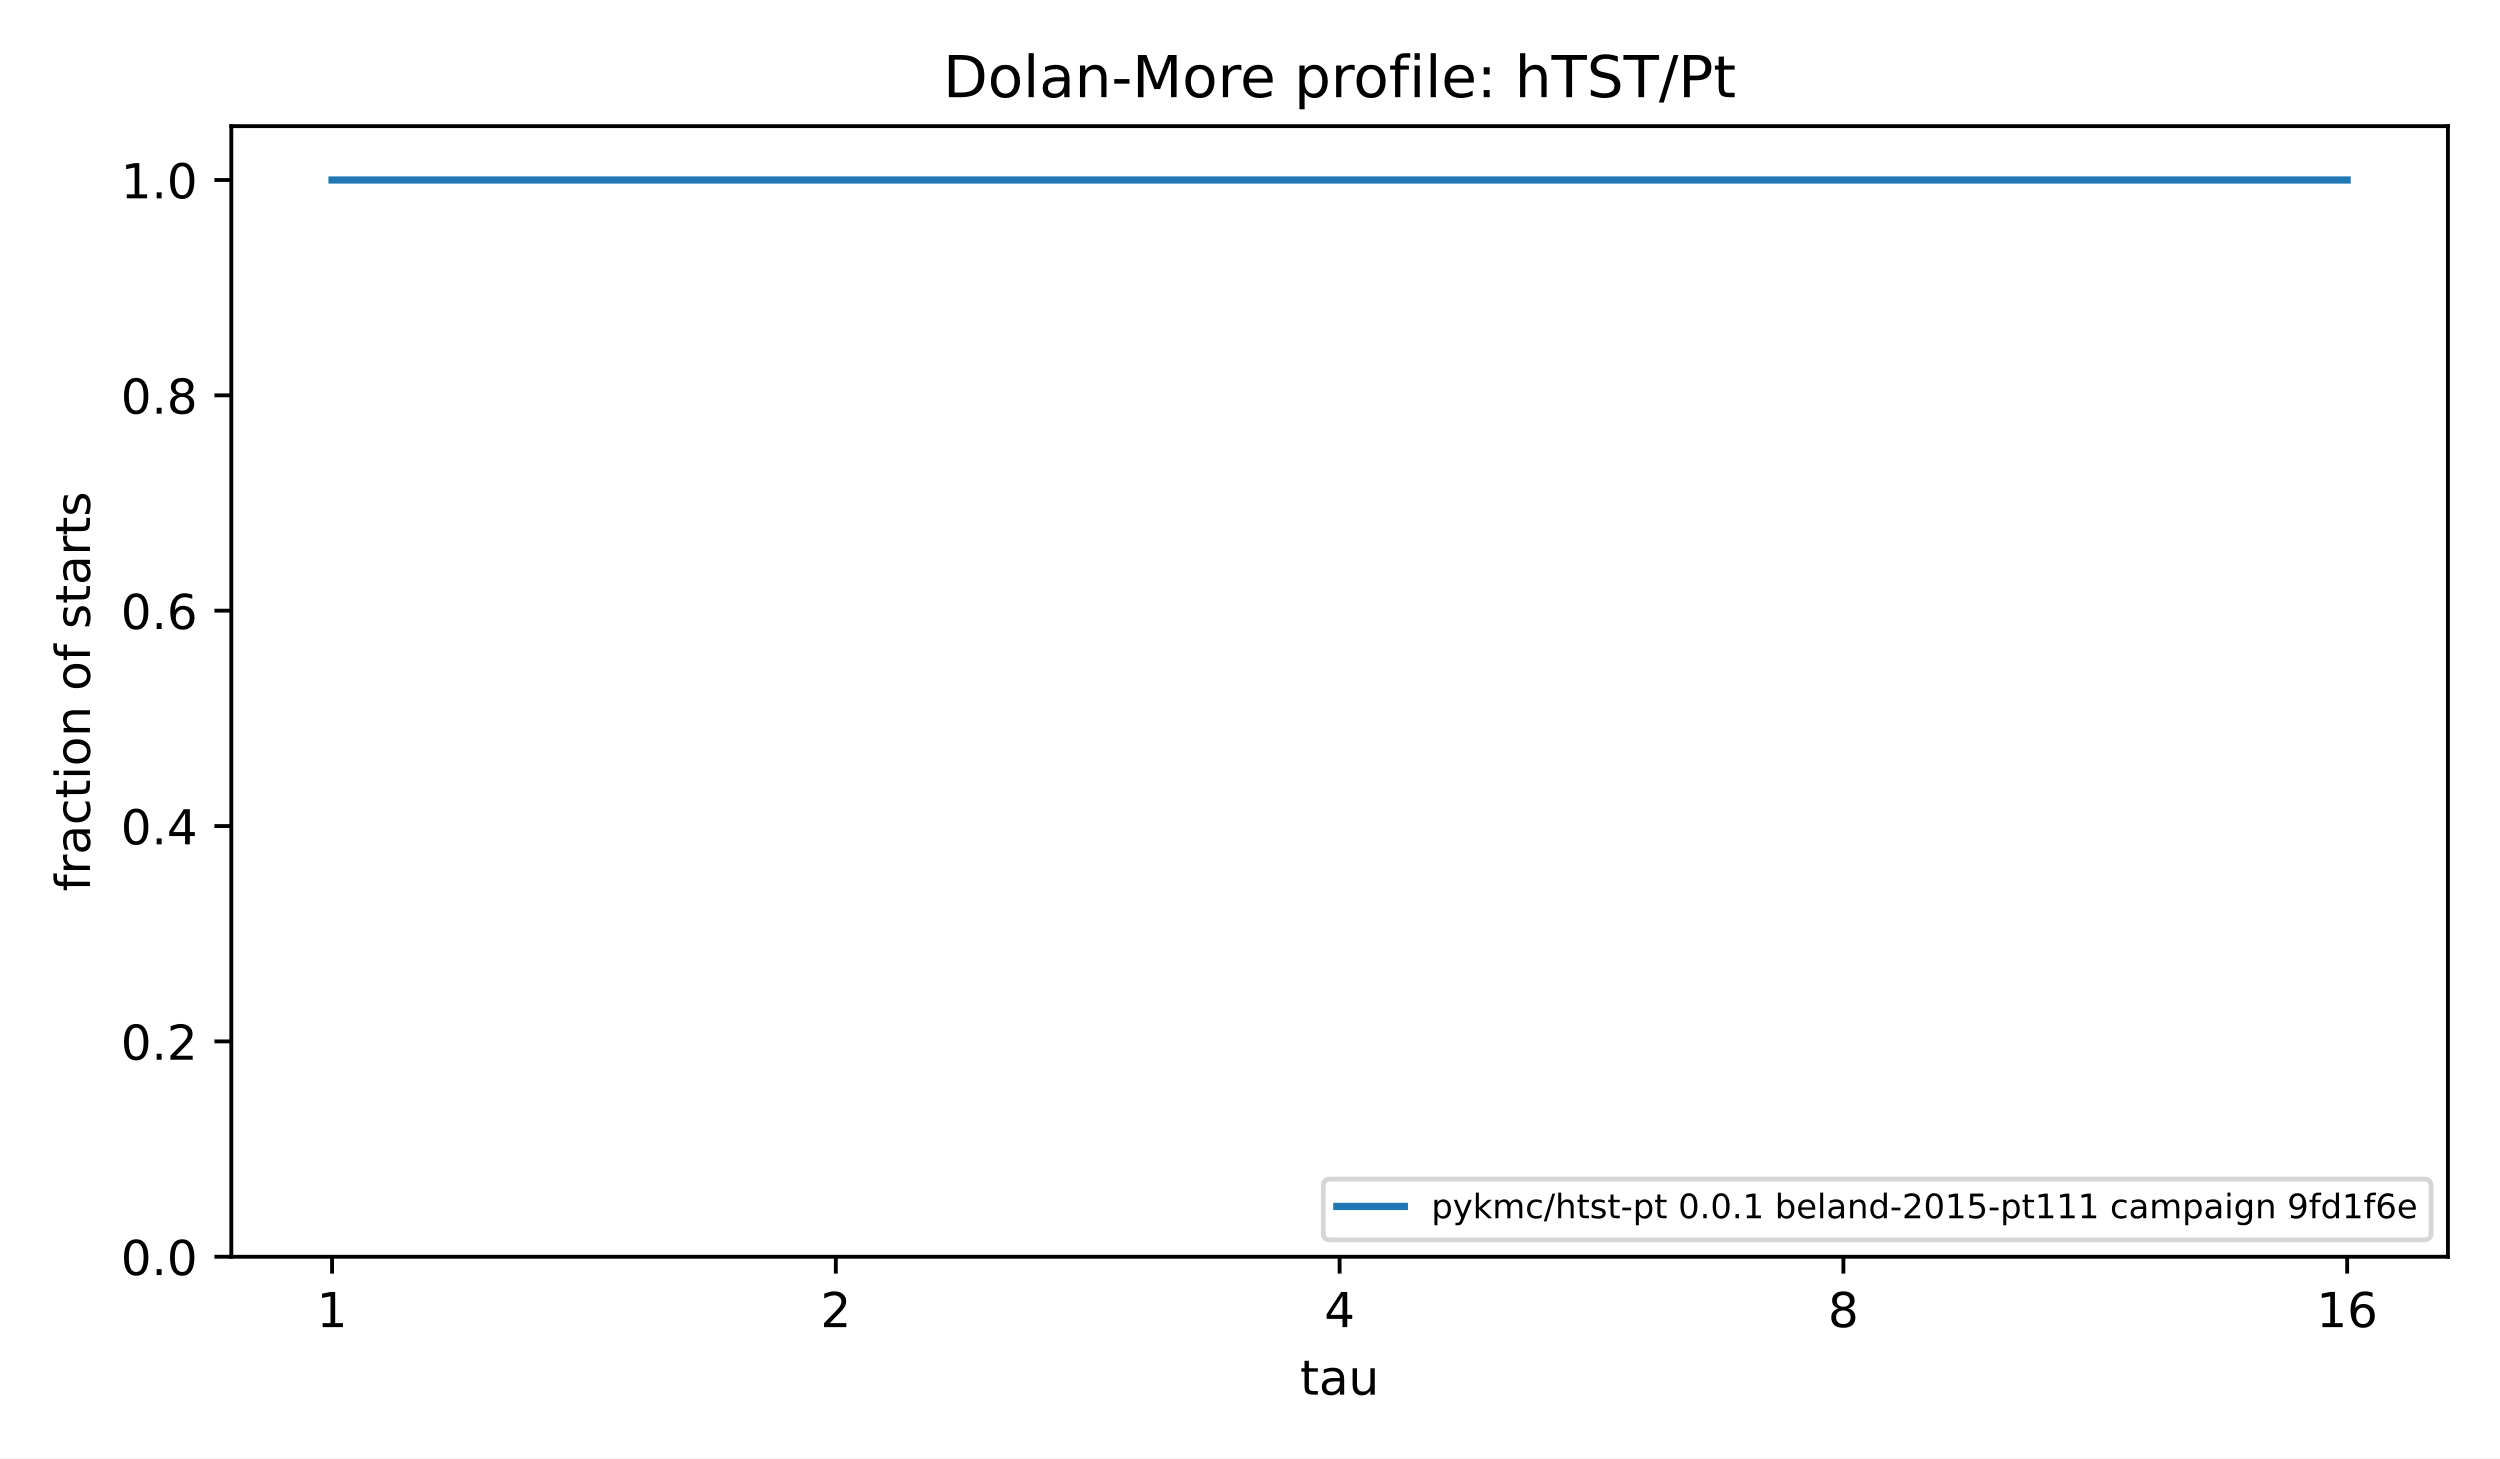
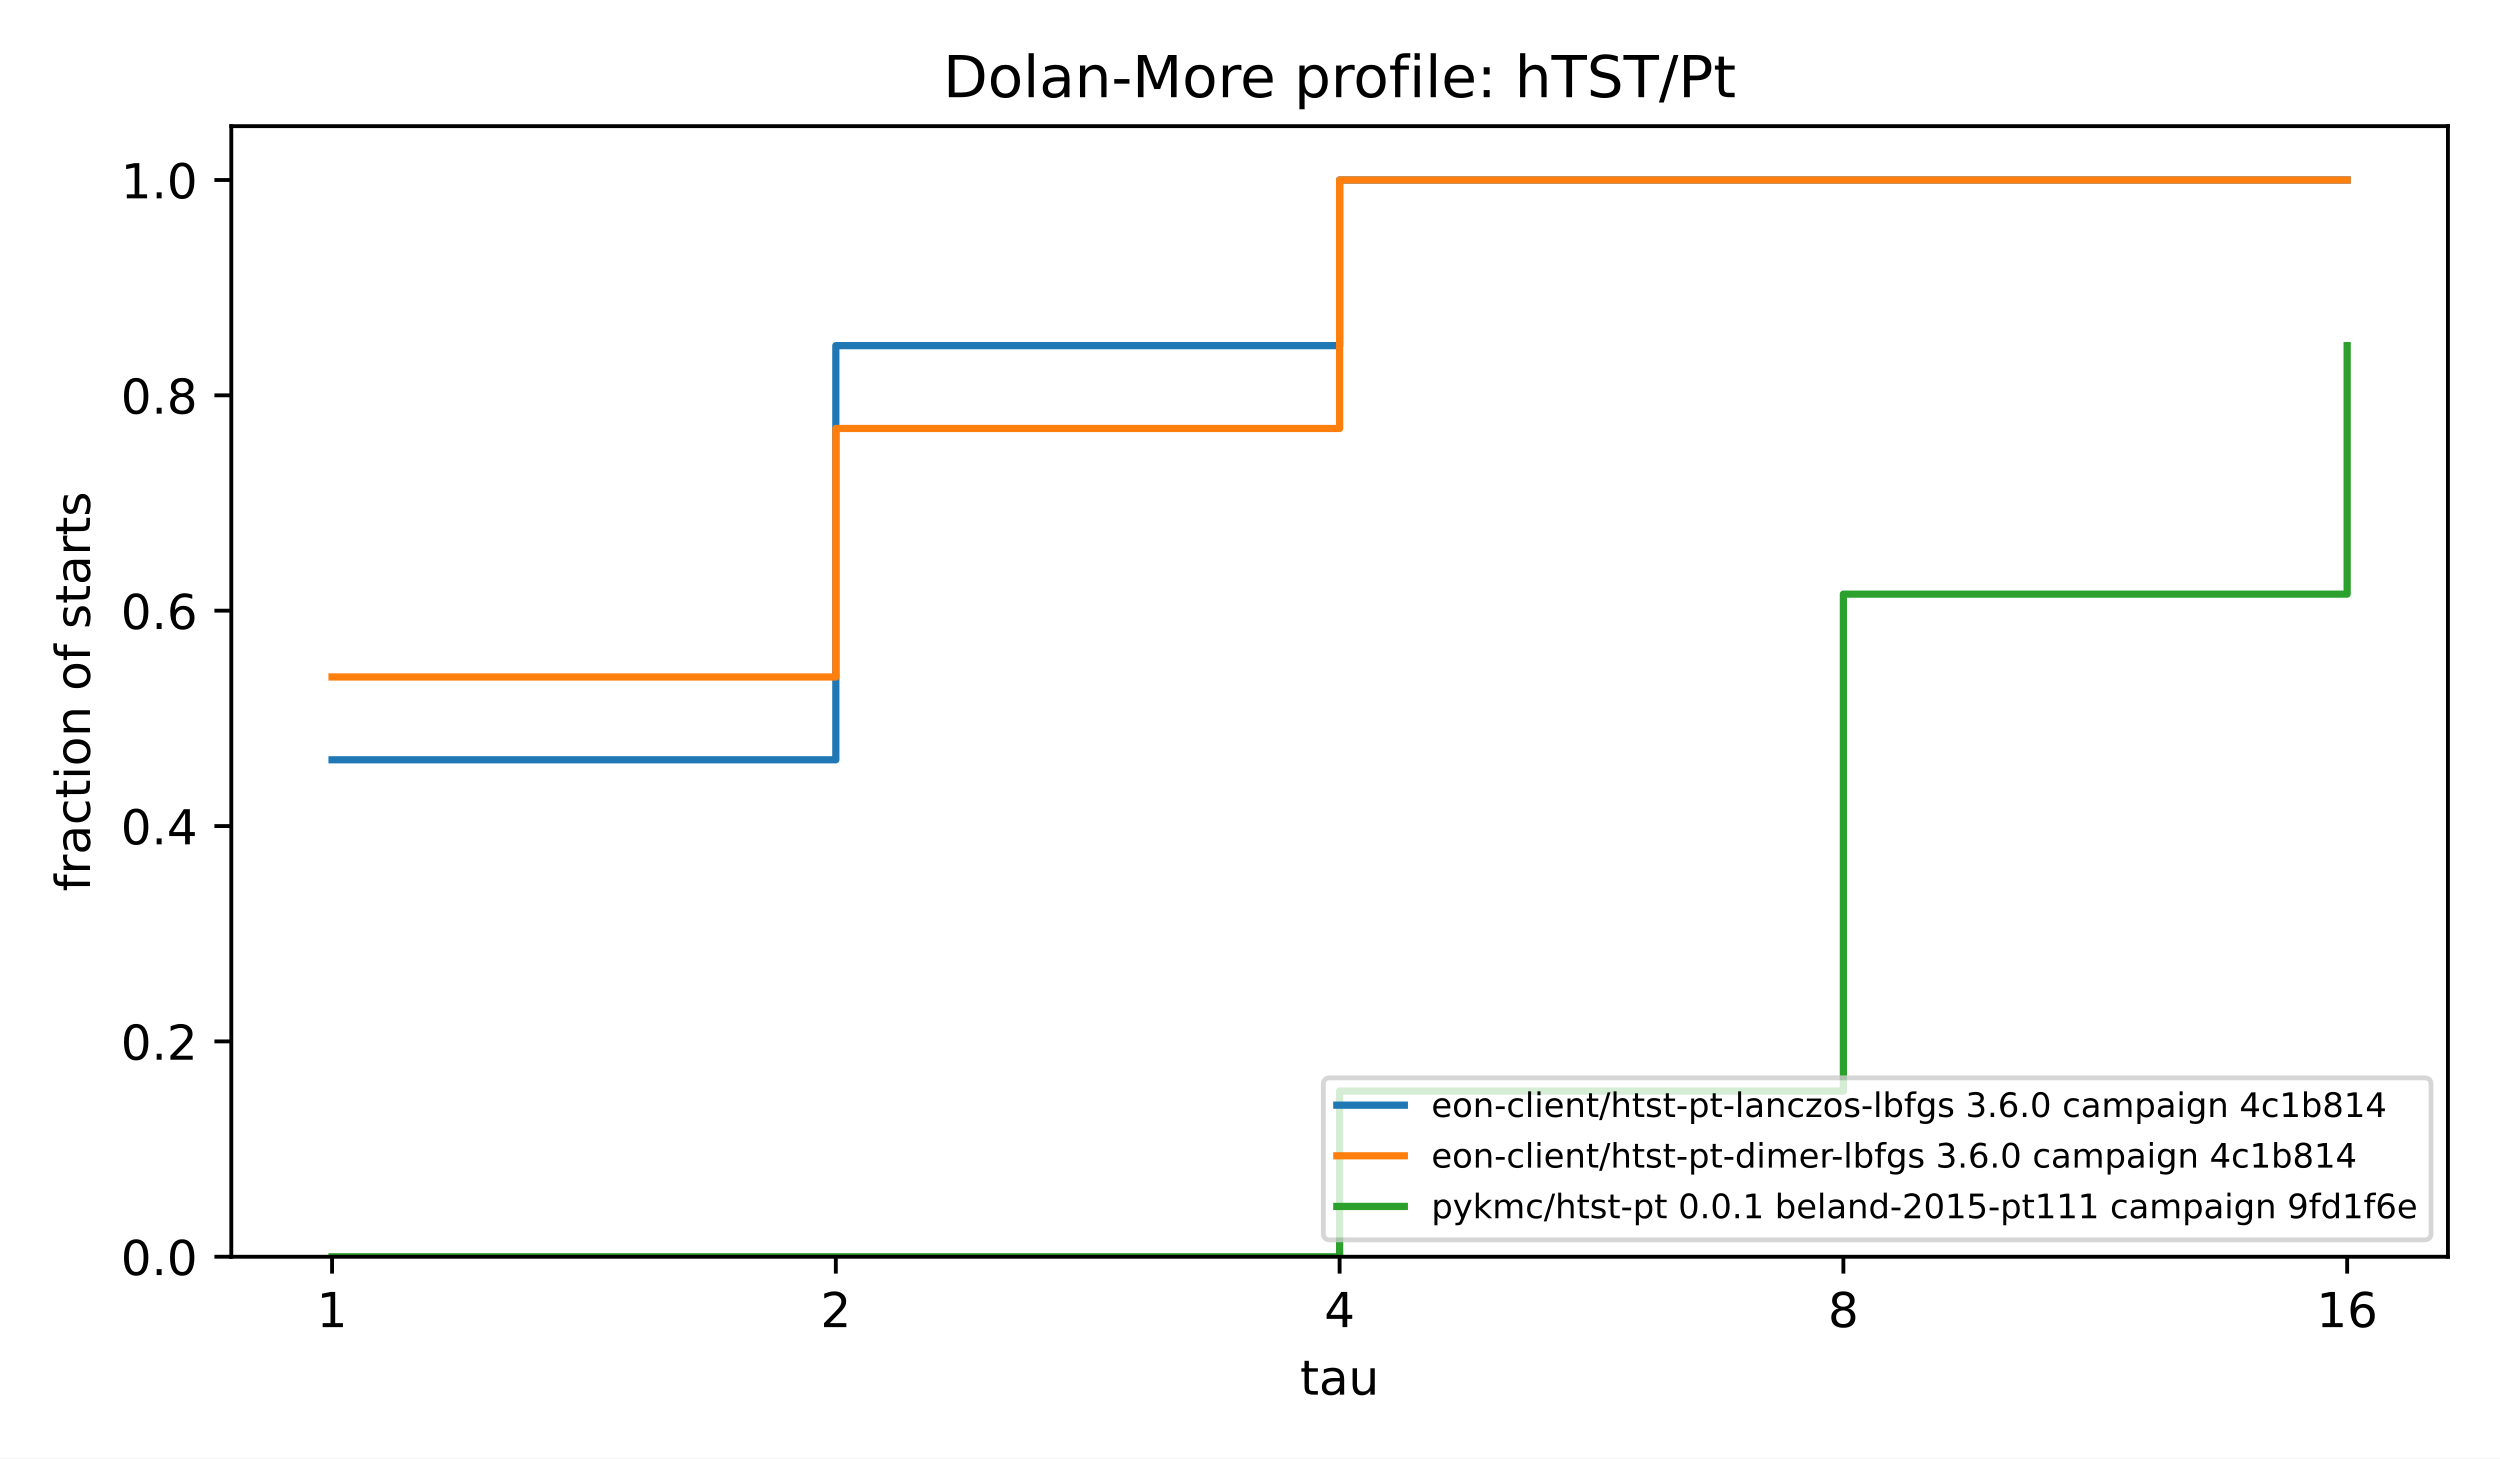
<svg xmlns="http://www.w3.org/2000/svg" xmlns:xlink="http://www.w3.org/1999/xlink" width="518.4pt" height="302.4pt" viewBox="0 0 518.4 302.4" version="1.1">
  <defs>
    <style type="text/css">*{stroke-linejoin: round; stroke-linecap: butt}</style>
  </defs>
  <g id="figure_1">
    <g id="patch_1">
      <path d="M 0 302.4  L 518.4 302.4  L 518.4 0  L 0 0  z " style="fill: #ffffff" />
    </g>
    <g id="axes_1">
      <g id="patch_2">
        <path d="M 47.962 260.6  L 507.6 260.6  L 507.6 26.16  L 47.962 26.16  z " style="fill: #ffffff" />
      </g>
      <g id="matplotlib.axis_1">
        <g id="xtick_1">
          <g id="line2d_1">
            <defs>
              <path id="m8ea4d47d77" d="M 0 0  L 0 3.5  " style="stroke: #000000; stroke-width: 0.8" />
            </defs>
            <g>
              <use xlink:href="#m8ea4d47d77" x="68.855" y="260.6" style="stroke: #000000; stroke-width: 0.8" />
            </g>
          </g>
          <g id="text_1">
            <text style="font-size: 10px; font-family: 'DejaVu Sans', 'Bitstream Vera Sans', 'Computer Modern Sans Serif', 'Lucida Grande', 'Verdana', 'Geneva', 'Lucid', 'Arial', 'Helvetica', 'Avant Garde', sans-serif; text-anchor: middle" x="68.855" y="275.198" transform="rotate(-0 68.85496 275.1977)">1</text>
          </g>
        </g>
        <g id="xtick_2">
          <g id="line2d_2">
            <g>
              <use xlink:href="#m8ea4d47d77" x="173.318" y="260.6" style="stroke: #000000; stroke-width: 0.8" />
            </g>
          </g>
          <g id="text_2">
            <text style="font-size: 10px; font-family: 'DejaVu Sans', 'Bitstream Vera Sans', 'Computer Modern Sans Serif', 'Lucida Grande', 'Verdana', 'Geneva', 'Lucid', 'Arial', 'Helvetica', 'Avant Garde', sans-serif; text-anchor: middle" x="173.318" y="275.198" transform="rotate(-0 173.3181 275.1977)">2</text>
          </g>
        </g>
        <g id="xtick_3">
          <g id="line2d_3">
            <g>
              <use xlink:href="#m8ea4d47d77" x="277.781" y="260.6" style="stroke: #000000; stroke-width: 0.8" />
            </g>
          </g>
          <g id="text_3">
            <text style="font-size: 10px; font-family: 'DejaVu Sans', 'Bitstream Vera Sans', 'Computer Modern Sans Serif', 'Lucida Grande', 'Verdana', 'Geneva', 'Lucid', 'Arial', 'Helvetica', 'Avant Garde', sans-serif; text-anchor: middle" x="277.781" y="275.198" transform="rotate(-0 277.7812 275.1977)">4</text>
          </g>
        </g>
        <g id="xtick_4">
          <g id="line2d_4">
            <g>
              <use xlink:href="#m8ea4d47d77" x="382.244" y="260.6" style="stroke: #000000; stroke-width: 0.8" />
            </g>
          </g>
          <g id="text_4">
            <text style="font-size: 10px; font-family: 'DejaVu Sans', 'Bitstream Vera Sans', 'Computer Modern Sans Serif', 'Lucida Grande', 'Verdana', 'Geneva', 'Lucid', 'Arial', 'Helvetica', 'Avant Garde', sans-serif; text-anchor: middle" x="382.244" y="275.198" transform="rotate(-0 382.2443 275.1977)">8</text>
          </g>
        </g>
        <g id="xtick_5">
          <g id="line2d_5">
            <g>
              <use xlink:href="#m8ea4d47d77" x="486.707" y="260.6" style="stroke: #000000; stroke-width: 0.8" />
            </g>
          </g>
          <g id="text_5">
            <text style="font-size: 10px; font-family: 'DejaVu Sans', 'Bitstream Vera Sans', 'Computer Modern Sans Serif', 'Lucida Grande', 'Verdana', 'Geneva', 'Lucid', 'Arial', 'Helvetica', 'Avant Garde', sans-serif; text-anchor: middle" x="486.707" y="275.198" transform="rotate(-0 486.7074 275.1977)">16</text>
          </g>
        </g>
        <g id="text_6">
          <text style="font-size: 10px; font-family: 'DejaVu Sans', 'Bitstream Vera Sans', 'Computer Modern Sans Serif', 'Lucida Grande', 'Verdana', 'Geneva', 'Lucid', 'Arial', 'Helvetica', 'Avant Garde', sans-serif; text-anchor: middle" x="277.781" y="289.198" transform="rotate(-0 277.7812 289.1977)">tau</text>
        </g>
      </g>
      <g id="matplotlib.axis_2">
        <g id="ytick_1">
          <g id="line2d_6">
            <defs>
              <path id="md659df78fa" d="M 0 0  L -3.5 0  " style="stroke: #000000; stroke-width: 0.8" />
            </defs>
            <g>
              <use xlink:href="#md659df78fa" x="47.962" y="260.6" style="stroke: #000000; stroke-width: 0.8" />
            </g>
          </g>
          <g id="text_7">
            <text style="font-size: 10px; font-family: 'DejaVu Sans', 'Bitstream Vera Sans', 'Computer Modern Sans Serif', 'Lucida Grande', 'Verdana', 'Geneva', 'Lucid', 'Arial', 'Helvetica', 'Avant Garde', sans-serif; text-anchor: end" x="40.962" y="264.399" transform="rotate(-0 40.96234 264.3988)">0.0</text>
          </g>
        </g>
        <g id="ytick_2">
          <g id="line2d_7">
            <g>
              <use xlink:href="#md659df78fa" x="47.962" y="215.945" style="stroke: #000000; stroke-width: 0.8" />
            </g>
          </g>
          <g id="text_8">
            <text style="font-size: 10px; font-family: 'DejaVu Sans', 'Bitstream Vera Sans', 'Computer Modern Sans Serif', 'Lucida Grande', 'Verdana', 'Geneva', 'Lucid', 'Arial', 'Helvetica', 'Avant Garde', sans-serif; text-anchor: end" x="40.962" y="219.744" transform="rotate(-0 40.96234 219.7436)">0.2</text>
          </g>
        </g>
        <g id="ytick_3">
          <g id="line2d_8">
            <g>
              <use xlink:href="#md659df78fa" x="47.962" y="171.29" style="stroke: #000000; stroke-width: 0.8" />
            </g>
          </g>
          <g id="text_9">
            <text style="font-size: 10px; font-family: 'DejaVu Sans', 'Bitstream Vera Sans', 'Computer Modern Sans Serif', 'Lucida Grande', 'Verdana', 'Geneva', 'Lucid', 'Arial', 'Helvetica', 'Avant Garde', sans-serif; text-anchor: end" x="40.962" y="175.088" transform="rotate(-0 40.96234 175.0884)">0.4</text>
          </g>
        </g>
        <g id="ytick_4">
          <g id="line2d_9">
            <g>
              <use xlink:href="#md659df78fa" x="47.962" y="126.634" style="stroke: #000000; stroke-width: 0.8" />
            </g>
          </g>
          <g id="text_10">
            <text style="font-size: 10px; font-family: 'DejaVu Sans', 'Bitstream Vera Sans', 'Computer Modern Sans Serif', 'Lucida Grande', 'Verdana', 'Geneva', 'Lucid', 'Arial', 'Helvetica', 'Avant Garde', sans-serif; text-anchor: end" x="40.962" y="130.433" transform="rotate(-0 40.96234 130.4331)">0.6</text>
          </g>
        </g>
        <g id="ytick_5">
          <g id="line2d_10">
            <g>
              <use xlink:href="#md659df78fa" x="47.962" y="81.979" style="stroke: #000000; stroke-width: 0.8" />
            </g>
          </g>
          <g id="text_11">
            <text style="font-size: 10px; font-family: 'DejaVu Sans', 'Bitstream Vera Sans', 'Computer Modern Sans Serif', 'Lucida Grande', 'Verdana', 'Geneva', 'Lucid', 'Arial', 'Helvetica', 'Avant Garde', sans-serif; text-anchor: end" x="40.962" y="85.778" transform="rotate(-0 40.96234 85.77788)">0.8</text>
          </g>
        </g>
        <g id="ytick_6">
          <g id="line2d_11">
            <g>
              <use xlink:href="#md659df78fa" x="47.962" y="37.324" style="stroke: #000000; stroke-width: 0.8" />
            </g>
          </g>
          <g id="text_12">
            <text style="font-size: 10px; font-family: 'DejaVu Sans', 'Bitstream Vera Sans', 'Computer Modern Sans Serif', 'Lucida Grande', 'Verdana', 'Geneva', 'Lucid', 'Arial', 'Helvetica', 'Avant Garde', sans-serif; text-anchor: end" x="40.962" y="41.123" transform="rotate(-0 40.96234 41.12264)">1.0</text>
          </g>
        </g>
        <g id="text_13">
          <text style="font-size: 10px; font-family: 'DejaVu Sans', 'Bitstream Vera Sans', 'Computer Modern Sans Serif', 'Lucida Grande', 'Verdana', 'Geneva', 'Lucid', 'Arial', 'Helvetica', 'Avant Garde', sans-serif; text-anchor: middle" x="18.657" y="143.38" transform="rotate(-90 18.65687 143.38)">fraction of starts</text>
        </g>
      </g>
      <g id="line2d_12">
-         <path d="M 68.855 37.324  L 173.318 37.324  L 173.318 37.324  L 277.781 37.324  L 277.781 37.324  L 382.244 37.324  L 382.244 37.324  L 486.707 37.324  L 486.707 37.324  " clip-path="url(#p4e380cea4b)" style="fill: none; stroke: #1f77b4; stroke-width: 1.5; stroke-linecap: square" />
+         <path d="M 68.855 157.549  L 173.318 157.549  L 173.318 71.674  L 277.781 71.674  L 277.781 37.324  L 382.244 37.324  L 382.244 37.324  L 486.707 37.324  L 486.707 37.324  " clip-path="url(#p4e380cea4b)" style="fill: none; stroke: #1f77b4; stroke-width: 1.5; stroke-linecap: square" />
+       </g>
+       <g id="line2d_13">
+         <path d="M 68.855 140.374  L 173.318 140.374  L 173.318 88.849  L 277.781 88.849  L 277.781 37.324  L 382.244 37.324  L 382.244 37.324  L 486.707 37.324  L 486.707 37.324  " clip-path="url(#p4e380cea4b)" style="fill: none; stroke: #ff7f0e; stroke-width: 1.5; stroke-linecap: square" />
+       </g>
+       <g id="line2d_14">
+         <path d="M 68.855 260.6  L 173.318 260.6  L 173.318 260.6  L 277.781 260.6  L 277.781 226.25  L 382.244 226.25  L 382.244 123.199  L 486.707 123.199  L 486.707 71.674  " clip-path="url(#p4e380cea4b)" style="fill: none; stroke: #2ca02c; stroke-width: 1.5; stroke-linecap: square" />
      </g>
      <g id="patch_3">
        <path d="M 47.962 260.6  L 47.962 26.16  " style="fill: none; stroke: #000000; stroke-width: 0.8; stroke-linejoin: miter; stroke-linecap: square" />
      </g>
      <g id="patch_4">
        <path d="M 507.6 260.6  L 507.6 26.16  " style="fill: none; stroke: #000000; stroke-width: 0.8; stroke-linejoin: miter; stroke-linecap: square" />
      </g>
      <g id="patch_5">
        <path d="M 47.962 260.6  L 507.6 260.6  " style="fill: none; stroke: #000000; stroke-width: 0.8; stroke-linejoin: miter; stroke-linecap: square" />
      </g>
      <g id="patch_6">
        <path d="M 47.962 26.16  L 507.6 26.16  " style="fill: none; stroke: #000000; stroke-width: 0.8; stroke-linejoin: miter; stroke-linecap: square" />
      </g>
      <g id="text_14">
        <text style="font-size: 12px; font-family: 'DejaVu Sans', 'Bitstream Vera Sans', 'Computer Modern Sans Serif', 'Lucida Grande', 'Verdana', 'Geneva', 'Lucid', 'Arial', 'Helvetica', 'Avant Garde', sans-serif; text-anchor: middle" x="277.781" y="20.16" transform="rotate(-0 277.7812 20.16)">Dolan-More profile: hTST/Pt</text>
      </g>
      <g id="legend_1">
        <g id="patch_7">
-           <path d="M 275.803 257.1  L 502.7 257.1  Q 504.1 257.1 504.1 255.7  L 504.1 245.899  Q 504.1 244.499 502.7 244.499  L 275.803 244.499  Q 274.403 244.499 274.403 245.899  L 274.403 255.7  Q 274.403 257.1 275.803 257.1  z " style="fill: #ffffff; opacity: 0.8; stroke: #cccccc; stroke-linejoin: miter" />
+           <path d="M 275.803 257.1  L 502.7 257.1  Q 504.1 257.1 504.1 255.7  L 504.1 224.898  Q 504.1 223.498 502.7 223.498  L 275.803 223.498  Q 274.403 223.498 274.403 224.898  L 274.403 255.7  Q 274.403 257.1 275.803 257.1  z " style="fill: #ffffff; opacity: 0.8; stroke: #cccccc; stroke-linejoin: miter" />
        </g>
-         <g id="line2d_13">
-           <path d="M 277.203 250.168  L 284.203 250.168  L 284.203 250.168  L 291.203 250.168  L 291.203 250.168  " style="fill: none; stroke: #1f77b4; stroke-width: 1.5; stroke-linecap: square" />
+         <g id="line2d_15">
+           <path d="M 277.203 229.167  L 284.203 229.167  L 284.203 229.167  L 291.203 229.167  L 291.203 229.167  " style="fill: none; stroke: #1f77b4; stroke-width: 1.5; stroke-linecap: square" />
        </g>
        <g id="text_15">
+           <text style="font-size: 7px; font-family: 'DejaVu Sans', 'Bitstream Vera Sans', 'Computer Modern Sans Serif', 'Lucida Grande', 'Verdana', 'Geneva', 'Lucid', 'Arial', 'Helvetica', 'Avant Garde', sans-serif; text-anchor: start" x="296.803" y="231.617" transform="rotate(-0 296.8027 231.6173)">eon-client/htst-pt-lanczos-lbfgs 3.6.0 campaign 4c1b814</text>
+         </g>
+         <g id="line2d_16">
+           <path d="M 277.203 239.668  L 284.203 239.668  L 284.203 239.668  L 291.203 239.668  L 291.203 239.668  " style="fill: none; stroke: #ff7f0e; stroke-width: 1.5; stroke-linecap: square" />
+         </g>
+         <g id="text_16">
+           <text style="font-size: 7px; font-family: 'DejaVu Sans', 'Bitstream Vera Sans', 'Computer Modern Sans Serif', 'Lucida Grande', 'Verdana', 'Geneva', 'Lucid', 'Arial', 'Helvetica', 'Avant Garde', sans-serif; text-anchor: start" x="296.803" y="242.118" transform="rotate(-0 296.8027 242.1178)">eon-client/htst-pt-dimer-lbfgs 3.6.0 campaign 4c1b814</text>
+         </g>
+         <g id="line2d_17">
+           <path d="M 277.203 250.168  L 284.203 250.168  L 284.203 250.168  L 291.203 250.168  L 291.203 250.168  " style="fill: none; stroke: #2ca02c; stroke-width: 1.5; stroke-linecap: square" />
+         </g>
+         <g id="text_17">
          <text style="font-size: 7px; font-family: 'DejaVu Sans', 'Bitstream Vera Sans', 'Computer Modern Sans Serif', 'Lucida Grande', 'Verdana', 'Geneva', 'Lucid', 'Arial', 'Helvetica', 'Avant Garde', sans-serif; text-anchor: start" x="296.803" y="252.618" transform="rotate(-0 296.8027 252.6184)">pykmc/htst-pt 0.0.1 beland-2015-pt111 campaign 9fd1f6e</text>
        </g>
      </g>
    </g>
  </g>
  <defs>
    <clipPath id="p4e380cea4b">
      <rect x="47.962" y="26.16" width="459.638" height="234.44" />
    </clipPath>
  </defs>
</svg>
